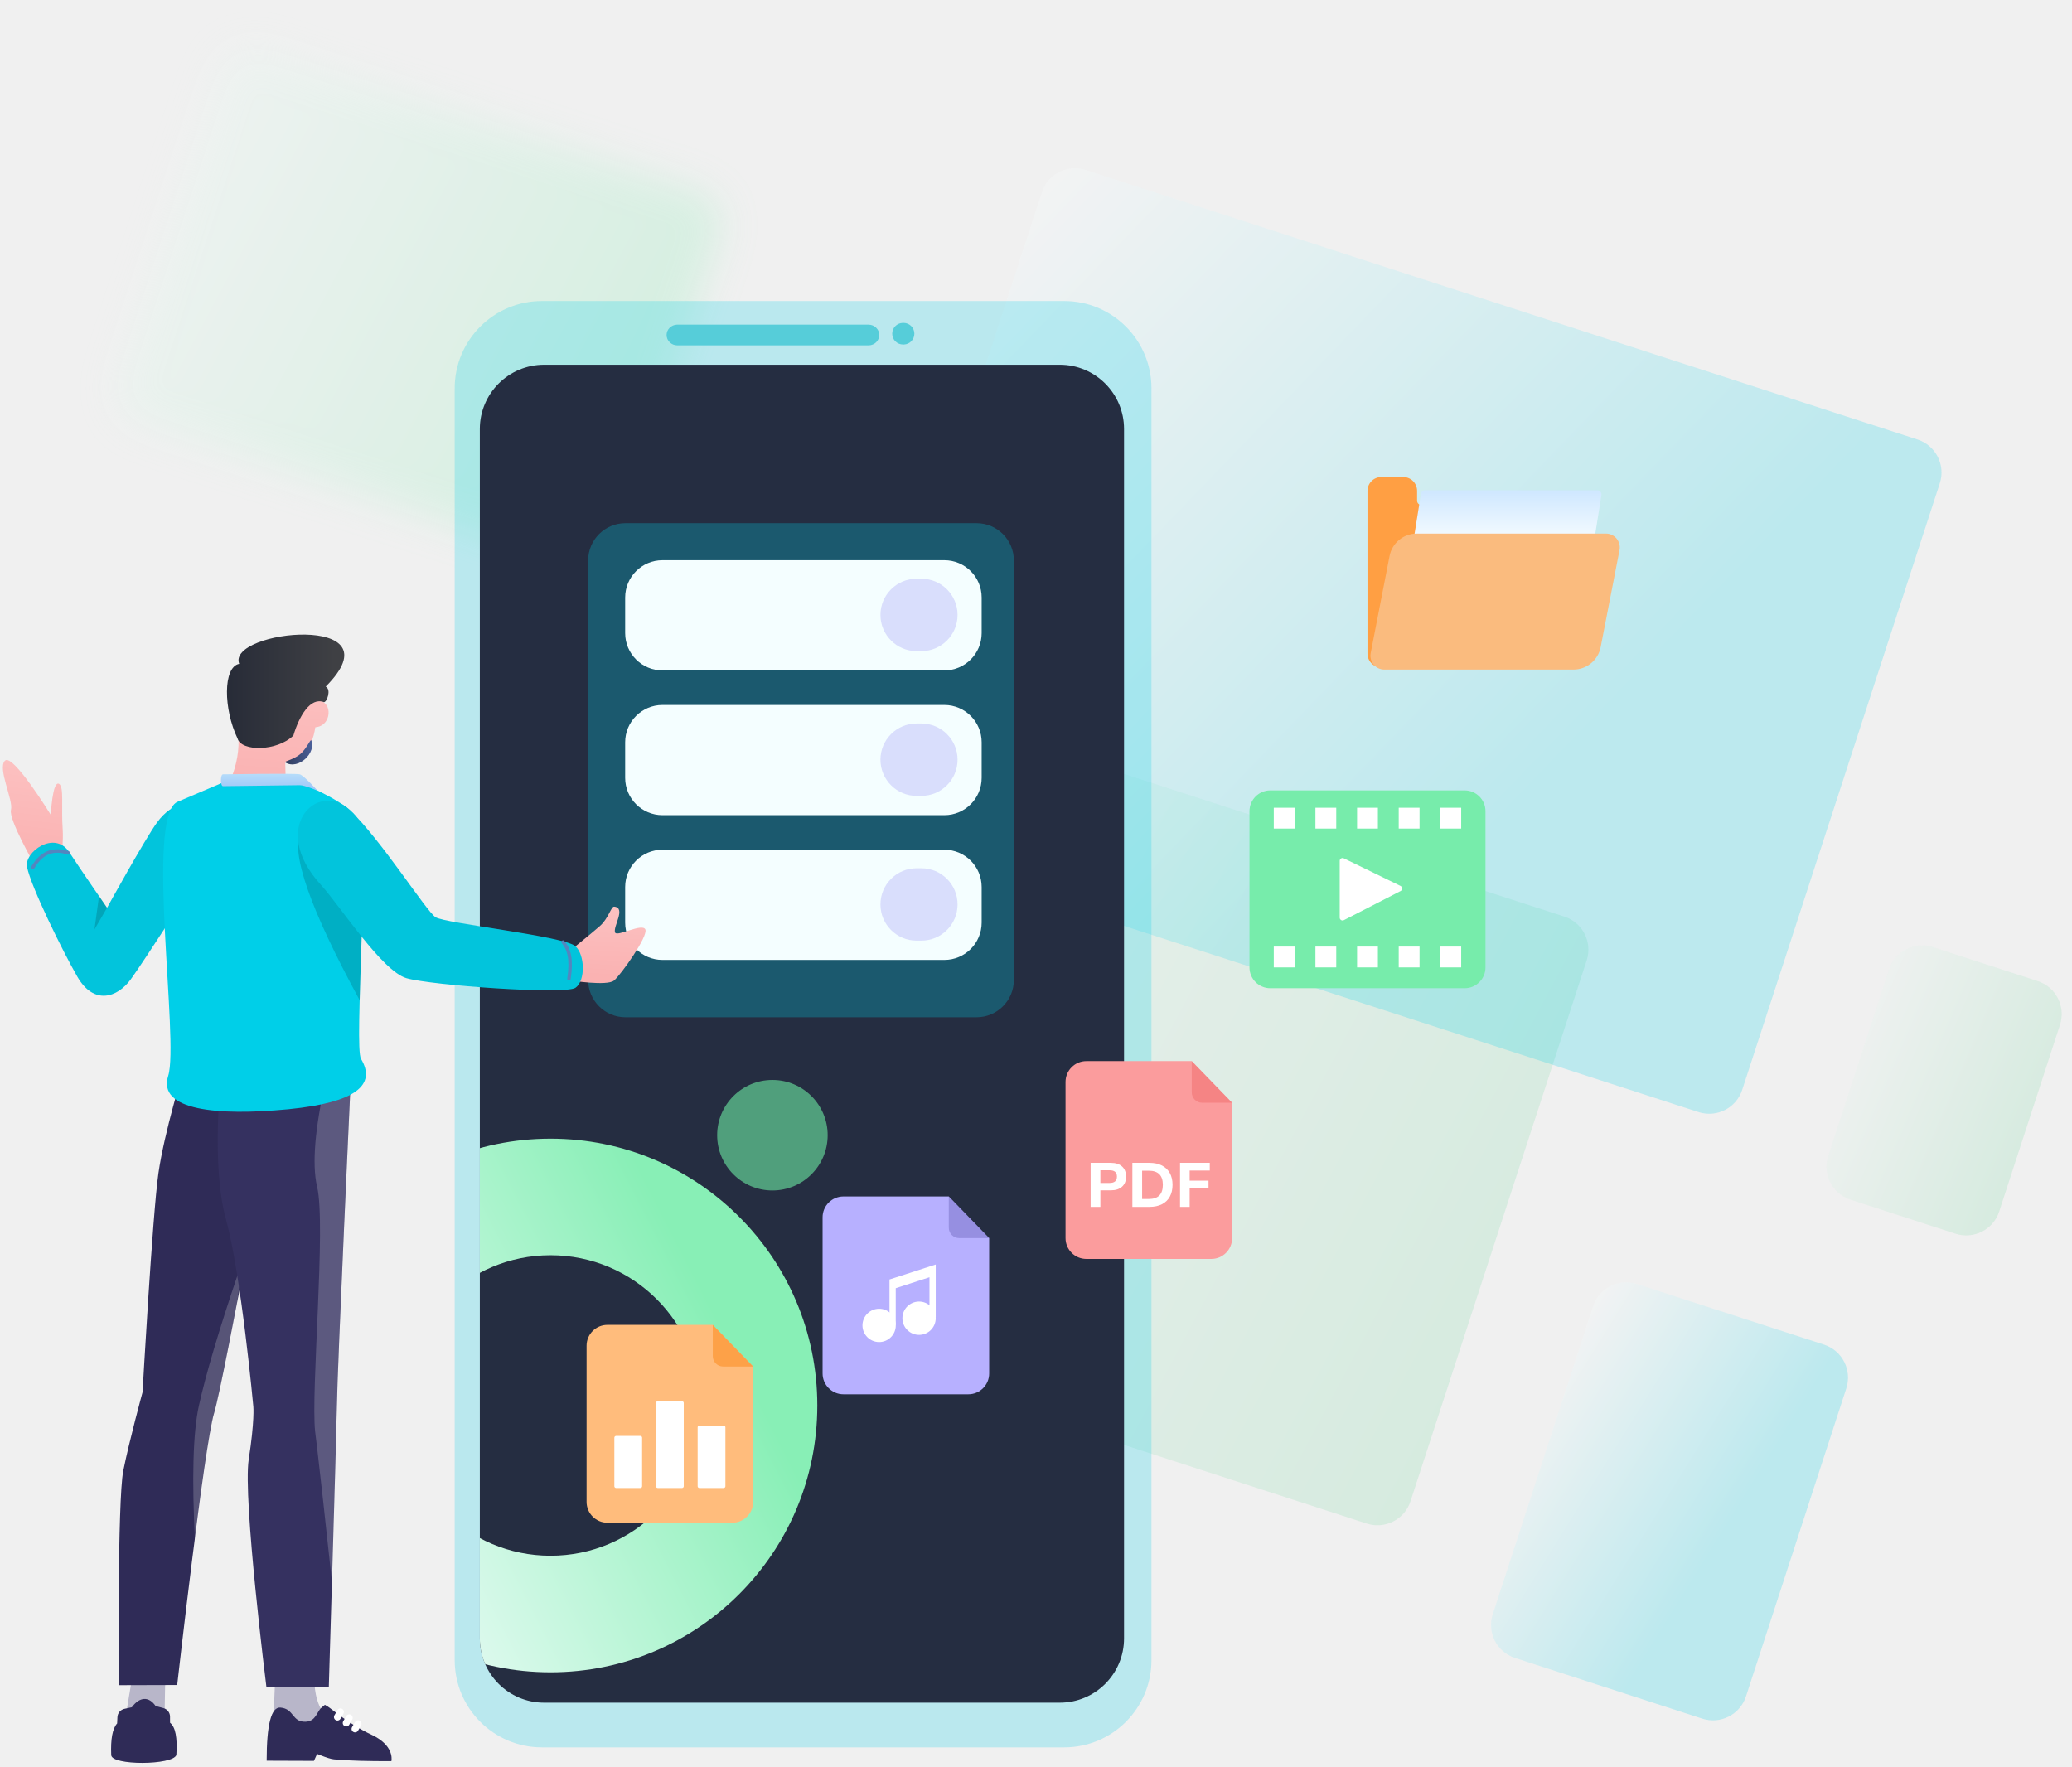
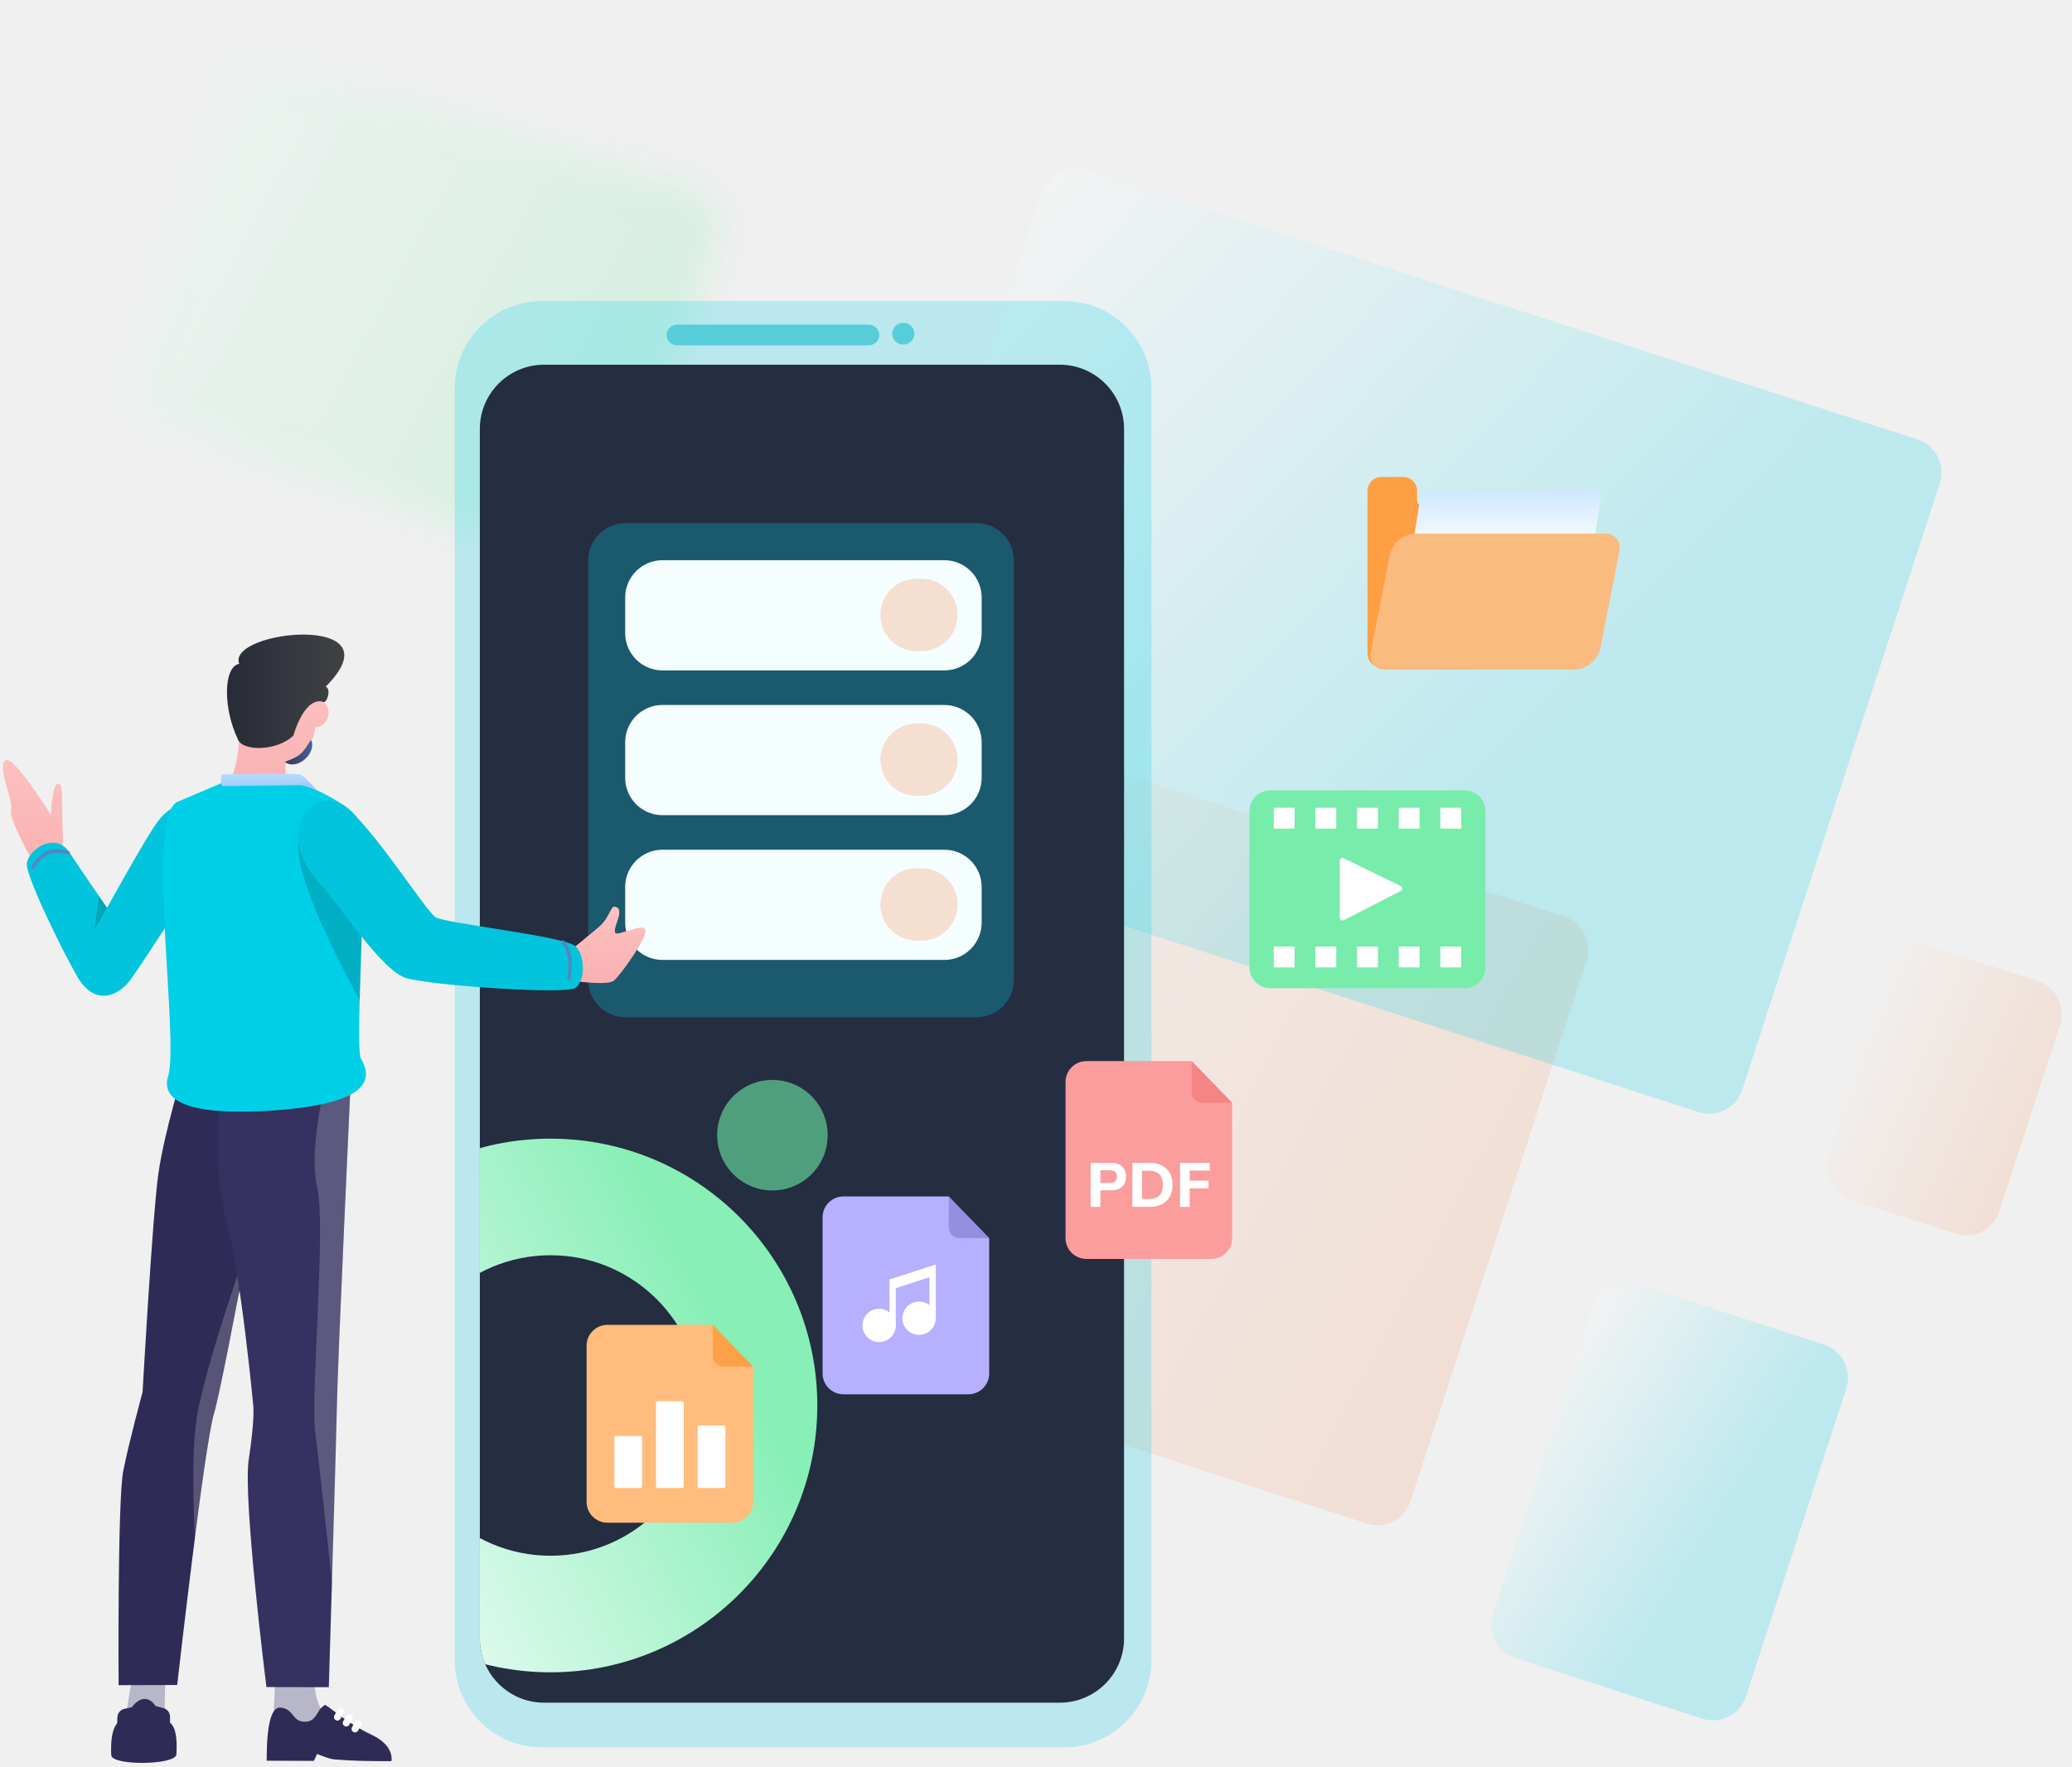
<svg xmlns="http://www.w3.org/2000/svg" width="597" height="509" viewBox="0 0 597 509" fill="none">
  <g id="Illustration">
    <g id="Shape">
      <path id="Rectangle" opacity="0.129" fill-rule="evenodd" clip-rule="evenodd" d="M224.049 201.131C225.758 195.885 231.392 193.014 236.64 194.715L450.75 264.103C456.01 265.808 458.888 271.457 457.175 276.713L406.403 432.568C404.695 437.813 399.06 440.684 393.812 438.983L179.702 369.595C174.443 367.891 171.564 362.242 173.277 356.985L224.049 201.131Z" fill="url(#paint0_linear)" />
      <path id="Rectangle_2" opacity="0.216" fill-rule="evenodd" clip-rule="evenodd" d="M300.198 55.366C301.907 50.121 307.541 47.25 312.79 48.951L552.488 126.631C557.747 128.336 560.626 133.984 558.913 139.241L501.983 314C500.274 319.246 494.64 322.117 489.392 320.416L249.693 242.735C244.434 241.031 241.555 235.382 243.268 230.125L300.198 55.366Z" fill="url(#paint1_linear)" />
      <g id="Rectangle_3" opacity="0.227" filter="url(#filter0_f)">
        <path fill-rule="evenodd" clip-rule="evenodd" d="M63.116 20.796C64.825 15.551 70.459 12.68 75.707 14.381L200.733 54.898C205.992 56.603 208.871 62.252 207.158 67.509L178.249 156.25C176.54 161.496 170.906 164.367 165.658 162.666L40.633 122.148C35.373 120.444 32.495 114.795 34.207 109.538L63.116 20.796Z" fill="url(#paint2_linear)" />
      </g>
      <path id="Rectangle_4" opacity="0.216" fill-rule="evenodd" clip-rule="evenodd" d="M459.01 376.356C460.719 371.11 466.353 368.239 471.601 369.94L525.549 387.423C530.808 389.128 533.686 394.777 531.974 400.034L503.065 488.775C501.356 494.021 495.722 496.891 490.474 495.191L436.526 477.708C431.267 476.003 428.388 470.354 430.101 465.097L459.01 376.356Z" fill="url(#paint3_linear)" />
      <path id="Rectangle_5" opacity="0.129" fill-rule="evenodd" clip-rule="evenodd" d="M544.274 279.284C545.983 274.038 551.617 271.168 556.865 272.869L587.12 282.673C592.38 284.378 595.258 290.027 593.545 295.284L576.03 349.051C574.321 354.297 568.687 357.168 563.439 355.467L533.184 345.662C527.924 343.957 525.046 338.308 526.758 333.052L544.274 279.284Z" fill="url(#paint4_linear)" />
    </g>
    <g id="Cloud Storage">
      <g id="Phone1">
        <path id="Rectangle_6" fill-rule="evenodd" clip-rule="evenodd" d="M131.011 111.871C131.011 97.989 142.265 86.734 156.148 86.734H306.632C320.515 86.734 331.769 97.989 331.769 111.871V478.328C331.769 492.211 320.515 503.465 306.632 503.465H156.148C142.265 503.465 131.011 492.211 131.011 478.328V111.871Z" fill="#00CFE8" fill-opacity="0.225" />
        <g id="Group 52">
          <path id="Rectangle_7" fill-rule="evenodd" clip-rule="evenodd" d="M138.251 123.606C138.251 113.377 146.544 105.084 156.773 105.084H305.349C315.578 105.084 323.87 113.377 323.87 123.606V472.067C323.87 482.296 315.578 490.589 305.349 490.589H156.773C146.544 490.589 138.251 482.296 138.251 472.067V123.606Z" fill="#252D41" />
          <mask id="mask0" mask-type="alpha" maskUnits="userSpaceOnUse" x="138" y="105" width="186" height="386">
            <path id="Rectangle_8" fill-rule="evenodd" clip-rule="evenodd" d="M138.251 123.606C138.251 113.377 146.544 105.084 156.773 105.084H305.349C315.578 105.084 323.87 113.377 323.87 123.606V472.067C323.87 482.296 315.578 490.589 305.349 490.589H156.773C146.544 490.589 138.251 482.296 138.251 472.067V123.606Z" fill="white" />
          </mask>
          <g mask="url(#mask0)">
            <ellipse id="Oval" cx="222.555" cy="327.082" rx="15.921" ry="15.924" fill="#68DE9E" fill-opacity="0.642" />
            <path id="Oval_2" fill-rule="evenodd" clip-rule="evenodd" d="M158.623 328.077C201.076 328.077 235.491 362.498 235.491 404.958C235.491 447.419 201.076 481.839 158.623 481.839C116.171 481.839 81.756 447.419 81.756 404.958C81.756 362.498 116.171 328.077 158.623 328.077ZM158.623 361.666C134.718 361.666 115.339 381.048 115.339 404.958C115.339 428.868 134.718 448.251 158.623 448.251C182.529 448.251 201.908 428.868 201.908 404.958C201.908 381.048 182.529 361.666 158.623 361.666Z" fill="url(#paint5_linear)" />
          </g>
        </g>
        <path id="Path" d="M250.232 93.532C251.95 93.532 253.342 94.869 253.342 96.518C253.342 98.13 252.011 99.444 250.346 99.502L250.232 99.504H195.17C193.453 99.504 192.061 98.167 192.061 96.518C192.061 94.906 193.392 93.592 195.056 93.534L195.17 93.532H250.232Z" fill="#56CDD9" />
        <path id="Path_2" d="M260.346 93.035C262.063 93.035 263.455 94.427 263.455 96.145C263.455 97.824 262.124 99.193 260.46 99.253L260.346 99.255H260.183C258.465 99.255 257.073 97.862 257.073 96.145C257.073 94.465 258.404 93.097 260.069 93.037L260.183 93.035H260.346Z" fill="#56CDD9" />
      </g>
      <g id="Group 28">
        <path id="Rectangle_9" fill-rule="evenodd" clip-rule="evenodd" d="M307.011 311.734C307.011 308.421 309.697 305.734 313.011 305.734H343.375L355.011 317.734V356.734C355.011 360.048 352.324 362.734 349.011 362.734H313.011C309.697 362.734 307.011 360.048 307.011 356.734V311.734Z" fill="#FB9C9D" />
        <path id="PDF" fill-rule="evenodd" clip-rule="evenodd" d="M317.052 347.734V342.964H320.076C321.456 342.964 322.53 342.616 323.298 341.92C324.066 341.224 324.45 340.252 324.45 339.004C324.45 337.756 324.066 336.784 323.298 336.088C322.53 335.392 321.456 335.044 320.076 335.044V335.044H314.244V347.734H317.052ZM319.716 340.84H317.052V337.186H319.716C320.424 337.186 320.952 337.336 321.3 337.636C321.648 337.936 321.822 338.398 321.822 339.022C321.822 340.234 321.12 340.84 319.716 340.84V340.84ZM331.2 347.734C332.592 347.734 333.786 347.482 334.782 346.978C335.778 346.474 336.537 345.745 337.059 344.791C337.581 343.837 337.842 342.7 337.842 341.38C337.842 340.06 337.578 338.926 337.05 337.978C336.522 337.03 335.76 336.304 334.764 335.8C333.768 335.296 332.58 335.044 331.2 335.044V335.044H326.268V347.734H331.2ZM331.002 345.466H329.076V337.312H331.002C333.702 337.312 335.052 338.668 335.052 341.38C335.052 344.104 333.702 345.466 331.002 345.466V345.466ZM342.774 347.734V342.388H348.21V340.174H342.774V337.258H348.57V335.044H340.002V347.734H342.774Z" fill="white" />
        <path id="Path_3" opacity="0.34" d="M355.011 317.734H346.375C344.718 317.734 343.375 316.391 343.375 314.734V305.734L355.011 317.734Z" fill="#EA5455" />
      </g>
      <g id="Group 28_2">
        <path id="Rectangle_10" fill-rule="evenodd" clip-rule="evenodd" d="M169.011 387.734C169.011 384.421 171.697 381.734 175.011 381.734H205.375L217.011 393.734V432.734C217.011 436.048 214.324 438.734 211.011 438.734H175.011C171.697 438.734 169.011 436.048 169.011 432.734V387.734Z" fill="#FFBC7C" />
        <path id="Rectangle_11" fill-rule="evenodd" clip-rule="evenodd" d="M177.011 414.234C177.011 413.958 177.235 413.734 177.511 413.734H184.511C184.787 413.734 185.011 413.958 185.011 414.234V428.234C185.011 428.511 184.787 428.734 184.511 428.734H177.511C177.235 428.734 177.011 428.511 177.011 428.234V414.234Z" fill="white" />
        <path id="Rectangle_12" fill-rule="evenodd" clip-rule="evenodd" d="M189.011 404.234C189.011 403.958 189.235 403.734 189.511 403.734H196.511C196.787 403.734 197.011 403.958 197.011 404.234V428.234C197.011 428.511 196.787 428.734 196.511 428.734H189.511C189.235 428.734 189.011 428.511 189.011 428.234V404.234Z" fill="white" />
        <path id="Rectangle_13" fill-rule="evenodd" clip-rule="evenodd" d="M201.011 411.234C201.011 410.958 201.235 410.734 201.511 410.734H208.511C208.787 410.734 209.011 410.958 209.011 411.234V428.234C209.011 428.511 208.787 428.734 208.511 428.734H201.511C201.235 428.734 201.011 428.511 201.011 428.234V411.234Z" fill="white" />
        <path id="Path_4" opacity="0.733" d="M217.011 393.734H208.375C206.718 393.734 205.375 392.391 205.375 390.734V381.734L217.011 393.734Z" fill="#FC9735" />
      </g>
      <g id="Group 28_3">
        <path id="Rectangle_14" fill-rule="evenodd" clip-rule="evenodd" d="M237.011 350.734C237.011 347.421 239.697 344.734 243.011 344.734H273.375L285.011 356.734V395.734C285.011 399.048 282.324 401.734 279.011 401.734H243.011C239.697 401.734 237.011 399.048 237.011 395.734V350.734Z" fill="#B7B0FF" />
        <g id="Group 31">
          <circle id="Oval_3" cx="253.302" cy="381.884" r="4.8" fill="white" />
          <circle id="Oval_4" cx="264.811" cy="379.813" r="4.8" fill="white" />
          <path id="Path_5" fill-rule="evenodd" clip-rule="evenodd" d="M269.611 364.338V379.451H267.811L267.81 368.012L258.088 371.164V381.74H256.288L256.289 368.655L269.611 364.338Z" fill="white" />
        </g>
        <path id="Path_6" opacity="0.34" d="M285.011 356.734H276.375C274.718 356.734 273.375 355.391 273.375 353.734V344.734L285.011 356.734Z" fill="#564EA6" />
      </g>
      <g id="Group 73">
        <path id="Rectangle_15" opacity="0.273" fill-rule="evenodd" clip-rule="evenodd" d="M292.122 161.486C292.122 155.548 287.308 150.734 281.37 150.734H180.215C174.277 150.734 169.463 155.548 169.463 161.486V282.347C169.463 288.285 174.277 293.099 180.215 293.099H281.37C287.308 293.099 292.122 288.285 292.122 282.347V161.486Z" fill="#00CFE8" />
        <path id="Rectangle_16" fill-rule="evenodd" clip-rule="evenodd" d="M282.845 172.164C282.845 166.225 278.031 161.412 272.093 161.412H190.881C184.943 161.412 180.129 166.225 180.129 172.164V182.414C180.129 188.352 184.943 193.166 190.881 193.166H272.093C278.031 193.166 282.845 188.352 282.845 182.414V172.164Z" fill="#F4FEFF" />
-         <path id="Rectangle_17" fill-rule="evenodd" clip-rule="evenodd" d="M275.9 177.178C275.9 171.419 271.232 166.75 265.473 166.75H264.107C258.348 166.75 253.68 171.419 253.68 177.178V177.178C253.68 182.936 258.348 187.605 264.107 187.605H265.473C271.232 187.605 275.9 182.936 275.9 177.178V177.178Z" fill="#7367F0" fill-opacity="0.21" />
+         <path id="Rectangle_17" fill-rule="evenodd" clip-rule="evenodd" d="M275.9 177.178C275.9 171.419 271.232 166.75 265.473 166.75H264.107C258.348 166.75 253.68 171.419 253.68 177.178V177.178C253.68 182.936 258.348 187.605 264.107 187.605H265.473C271.232 187.605 275.9 182.936 275.9 177.178V177.178Z" fill="#F66B1D" fill-opacity="0.21" />
        <path id="Rectangle_18" fill-rule="evenodd" clip-rule="evenodd" d="M282.845 213.872C282.845 207.934 278.031 203.12 272.093 203.12H190.881C184.943 203.12 180.129 207.934 180.129 213.872V224.122C180.129 230.06 184.943 234.874 190.881 234.874H272.093C278.031 234.874 282.845 230.06 282.845 224.122V213.872Z" fill="#F4FEFF" />
-         <path id="Rectangle_19" fill-rule="evenodd" clip-rule="evenodd" d="M275.9 218.886C275.9 213.127 271.232 208.459 265.473 208.459H264.107C258.348 208.459 253.68 213.127 253.68 218.886V218.886C253.68 224.645 258.348 229.313 264.107 229.313H265.473C271.232 229.313 275.9 224.645 275.9 218.886V218.886Z" fill="#7367F0" fill-opacity="0.21" />
+         <path id="Rectangle_19" fill-rule="evenodd" clip-rule="evenodd" d="M275.9 218.886C275.9 213.127 271.232 208.459 265.473 208.459H264.107C258.348 208.459 253.68 213.127 253.68 218.886V218.886C253.68 224.645 258.348 229.313 264.107 229.313H265.473C271.232 229.313 275.9 224.645 275.9 218.886V218.886Z" fill="#F66B1D" fill-opacity="0.21" />
        <path id="Rectangle_20" fill-rule="evenodd" clip-rule="evenodd" d="M282.845 255.58C282.845 249.642 278.031 244.828 272.093 244.828H190.881C184.943 244.828 180.129 249.642 180.129 255.58V265.83C180.129 271.768 184.943 276.582 190.881 276.582H272.093C278.031 276.582 282.845 271.768 282.845 265.83V255.58Z" fill="#F4FEFF" />
-         <path id="Rectangle_21" fill-rule="evenodd" clip-rule="evenodd" d="M275.9 260.594C275.9 254.835 271.232 250.167 265.473 250.167H264.107C258.348 250.167 253.68 254.835 253.68 260.594V260.594C253.68 266.353 258.348 271.021 264.107 271.021H265.473C271.232 271.021 275.9 266.353 275.9 260.594V260.594Z" fill="#7367F0" fill-opacity="0.21" />
+         <path id="Rectangle_21" fill-rule="evenodd" clip-rule="evenodd" d="M275.9 260.594C275.9 254.835 271.232 250.167 265.473 250.167H264.107C258.348 250.167 253.68 254.835 253.68 260.594V260.594C253.68 266.353 258.348 271.021 264.107 271.021H265.473C271.232 271.021 275.9 266.353 275.9 260.594V260.594Z" fill="#F66B1D" fill-opacity="0.21" />
      </g>
      <g id="Group 37">
        <path id="Rectangle_22" fill-rule="evenodd" clip-rule="evenodd" d="M394.011 141.44C394.011 139.231 395.802 137.44 398.011 137.44L404.306 137.44C406.515 137.44 408.306 139.231 408.306 141.44V144.274C408.306 144.947 408.852 145.493 409.526 145.493H454.937C457.146 145.493 458.937 147.284 458.937 149.493V188.307C458.937 190.517 457.146 192.307 454.937 192.307H398.011C395.802 192.307 394.011 190.517 394.011 188.307V141.44Z" fill="#FF9F43" />
        <path id="Rectangle_23" fill-rule="evenodd" clip-rule="evenodd" d="M409.413 142.277C409.508 141.686 410.018 141.25 410.618 141.25H460.212C460.962 141.25 461.534 141.921 461.416 142.662L453.965 189.375C453.871 189.967 453.36 190.402 452.761 190.402H403.166C402.416 190.402 401.844 189.732 401.962 188.991L409.413 142.277Z" fill="url(#paint6_linear)" />
        <path id="Rectangle_24" fill-rule="evenodd" clip-rule="evenodd" d="M462.705 153.733C465.221 153.733 467.112 156.027 466.632 158.496L461.196 186.453C460.465 190.212 457.172 192.926 453.343 192.926H398.863C396.348 192.926 394.457 190.632 394.937 188.163L400.373 160.206C401.104 156.447 404.396 153.733 408.226 153.733L462.705 153.733Z" fill="#FABB7E" />
      </g>
      <g id="Group 28_4">
        <path id="Rectangle_25" fill-rule="evenodd" clip-rule="evenodd" d="M360.011 233.734C360.011 230.421 362.697 227.734 366.011 227.734H422.011C425.324 227.734 428.011 230.421 428.011 233.734V278.734C428.011 282.048 425.324 284.734 422.011 284.734H366.011C362.697 284.734 360.011 282.048 360.011 278.734V233.734Z" fill="#77ECAB" />
        <path id="Path 6" fill-rule="evenodd" clip-rule="evenodd" d="M387.185 247.306C386.642 247.042 386.011 247.437 386.011 248.04V264.398C386.011 265.008 386.657 265.403 387.2 265.124L403.558 256.729C404.156 256.422 404.147 255.563 403.542 255.269L387.185 247.306Z" fill="white" />
        <rect id="Rectangle_26" x="367.011" y="232.734" width="6" height="6" fill="white" />
        <rect id="Rectangle_27" x="379.011" y="232.734" width="6" height="6" fill="white" />
        <rect id="Rectangle_28" x="391.011" y="232.734" width="6" height="6" fill="white" />
        <rect id="Rectangle_29" x="403.011" y="232.734" width="6" height="6" fill="white" />
        <rect id="Rectangle_30" x="415.011" y="232.734" width="6" height="6" fill="white" />
        <rect id="Rectangle_31" x="367.011" y="272.734" width="6" height="6" fill="white" />
        <rect id="Rectangle_32" x="379.011" y="272.734" width="6" height="6" fill="white" />
        <rect id="Rectangle_33" x="391.011" y="272.734" width="6" height="6" fill="white" />
        <rect id="Rectangle_34" x="403.011" y="272.734" width="6" height="6" fill="white" />
        <rect id="Rectangle_35" x="415.011" y="272.734" width="6" height="6" fill="white" />
      </g>
      <g id="Men3.6">
        <g id="RLeg">
          <path id="Path_7" fill-rule="evenodd" clip-rule="evenodd" d="M38.426 481.193L34.822 502.949L47.251 502.883L47.671 480.852L38.426 481.193Z" fill="#B8B6C9" />
          <path id="Path_8" fill-rule="evenodd" clip-rule="evenodd" d="M33.836 494.736L33.748 496.569C32.421 498.036 31.853 501.069 32.046 505.667C32.046 508.743 49.827 508.652 50.814 505.667C51.151 500.677 50.546 497.579 49 496.373L48.99 494.603C48.984 493.454 48.207 492.452 47.092 492.154L44.841 491.552C42.899 488.729 40.253 488.829 37.985 491.905L35.853 492.365C34.719 492.611 33.891 493.583 33.836 494.736Z" fill="#2F2B57" />
          <path id="Path_9" fill-rule="evenodd" clip-rule="evenodd" d="M80.577 309.683C80.577 309.683 64.507 397.964 61.69 407.157C58.872 416.35 51.057 485.495 51.057 485.495L34.178 485.543C34.178 485.543 33.818 432.316 35.523 423.761C37.228 415.207 41.077 401.119 41.077 401.119C41.077 401.119 43.937 349.974 45.648 338.043C47.358 326.112 52.849 308.428 52.849 308.428L80.577 309.683Z" fill="#2F2B57" />
          <path id="Path_10" fill-rule="evenodd" clip-rule="evenodd" d="M68.347 375.171L69.889 363.155L68.76 366.464C63.143 383.038 59.323 395.903 57.301 405.06C55.6 412.766 55.242 426.07 56.228 444.971L57.349 435.709C58.965 422.593 60.536 411.082 61.647 407.298L61.757 406.931C62.8 403.336 65.401 390.446 68.347 375.171Z" fill="white" fill-opacity="0.192" />
        </g>
        <g id="LLeg">
          <path id="Path_11" fill-rule="evenodd" clip-rule="evenodd" d="M79.252 484.285L90.596 484.361L90.599 484.679C90.636 486.241 91.062 493.131 95.617 495.776L96.526 496.312C101.655 499.385 108.751 504.328 108.751 504.328L78.386 505.361L79.252 484.285Z" fill="#B8B6C9" />
          <path id="Path_12" fill-rule="evenodd" clip-rule="evenodd" d="M80.822 492.002C78.162 491.757 76.832 496.859 76.832 507.308L90.45 507.358L91.373 505.361L92.24 505.709C94.086 506.435 95.398 506.835 96.174 506.911L96.895 506.977C100.713 507.306 106.004 507.461 112.769 507.44L112.791 507.323C112.906 506.615 113.209 502.834 107.329 499.961L107.053 499.829C100.349 496.688 95.438 492.252 94.377 491.662L94.325 491.634C93.375 491.167 93.995 490.903 92.645 492.002C91.295 493.1 91.073 495.987 88.014 496.078C84.078 496.195 84.811 492.369 80.822 492.002Z" fill="#2F2B57" />
          <path id="Path_13" fill-rule="evenodd" clip-rule="evenodd" d="M65.102 351.291C69.453 366.979 72.999 405.29 72.999 405.29C72.999 405.29 73.4 409.326 71.666 420.506C69.933 431.686 76.763 486.088 76.763 486.088L94.739 486.124C94.739 486.124 96.956 413.041 97.061 405.354C97.225 393.369 101.112 310.273 101.112 310.273L63.726 309.422C63.726 309.422 60.751 335.602 65.102 351.291Z" fill="#353160" />
          <path id="Path_14" fill-rule="evenodd" clip-rule="evenodd" d="M91.315 341.72L91.385 342.027C93.968 352.887 89.539 401.015 90.8 412.459L91.302 416.553C92.178 423.91 93.662 437.323 95.751 456.791L96.204 440.495C96.621 425.009 96.974 410.437 97.051 406.005L97.061 405.354C97.225 393.369 101.112 310.274 101.112 310.274L94.118 310.115L93.812 311.459C90.725 325.228 89.892 335.315 91.315 341.72V341.72Z" fill="white" fill-opacity="0.192" />
          <path id="Path 47" d="M97.224 494.737L98.085 493.244" stroke="white" stroke-width="2" stroke-linecap="round" />
          <path id="Path 47_2" d="M99.761 496.443L100.622 494.95" stroke="white" stroke-width="2" stroke-linecap="round" />
          <path id="Path 47_3" d="M102.298 498.149L103.158 496.656" stroke="white" stroke-width="2" stroke-linecap="round" />
        </g>
        <g id="Head">
          <path id="Path_15" fill-rule="evenodd" clip-rule="evenodd" d="M91.976 201.904C95.881 202.331 95.604 209.191 90.851 209.549C89.879 216.162 86.415 219.312 82.19 219.677L82.425 229.679L63.74 229.668C63.74 229.668 69.001 222.602 68.739 212.929C68.477 203.255 68.915 194.168 68.915 194.168L93.116 194.602L91.976 201.904Z" fill="url(#paint7_linear)" />
          <path id="Path_16" fill-rule="evenodd" clip-rule="evenodd" d="M93.85 197.829C95.534 198.642 94.194 202.315 93.341 202.315C89.43 200.769 86.187 206.334 84.539 211.924C79.858 216.513 69.514 216.615 68.445 212.776C64.4 204.367 64.201 192.208 68.922 191.27C65.216 181.498 115.266 176.387 93.85 197.829Z" fill="url(#paint8_linear)" />
          <path id="Path 45" fill-rule="evenodd" clip-rule="evenodd" d="M89.671 213.296C89.479 212.874 88.333 215.759 86.48 217.305C84.562 218.905 81.684 219.373 82.191 219.677C86.081 222.006 91.237 216.729 89.671 213.296Z" fill="url(#paint9_linear)" />
        </g>
        <g id="Group 9">
          <path id="Path_17" fill-rule="evenodd" clip-rule="evenodd" d="M17.512 248.307C17.512 248.307 18.332 242.78 18.072 239.143C17.59 232.416 18.512 226.742 17.022 225.859C15.112 224.727 14.634 234.771 14.634 234.771C14.634 234.771 3.723 217.009 1.448 219.155C-0.826 221.301 3.919 230.635 3.166 233.333C2.414 236.032 9.932 249.086 9.932 249.086L17.512 248.307Z" fill="url(#paint10_linear)" />
          <path id="Path_18" fill-rule="evenodd" clip-rule="evenodd" d="M57.845 251.5C57.845 251.5 41.318 277.207 37.667 282.192C33.837 287.42 27.073 289.736 22.273 281.395C18.028 274.016 8.937 255.539 7.787 249.795C6.929 245.51 15.72 239.122 19.946 245.526C24.172 251.929 30.845 261.558 30.845 261.558C30.845 261.558 41.819 241.677 45.24 236.986C54.466 224.336 68.523 235.695 57.845 251.5Z" fill="#02C4DC" />
          <path id="Path_19" fill-rule="evenodd" clip-rule="evenodd" d="M30.845 261.558L27.213 267.81L28.537 258.16L30.845 261.558Z" fill="black" fill-opacity="0.16" />
          <path id="Path 54" d="M19.639 245.733C15.799 244.519 12.284 245.165 9.478 249.89" stroke="#5386BF" stroke-linecap="round" />
        </g>
        <g id="Group 17">
          <path id="Path_20" fill-rule="evenodd" clip-rule="evenodd" d="M65.765 224.805L85.072 224.93L85.863 225.249C89.047 226.555 100.876 231.64 103.079 235.996C106.761 243.273 101.91 301.581 104.025 305.099C108.486 312.522 102.659 317.64 83.295 319.577L82.704 319.634C62.868 321.525 45.27 319.977 48.464 309.971C51.658 299.965 41.885 235.518 51.049 231.067L65.765 224.805Z" fill="#00CFE8" />
          <path id="Path_21" fill-rule="evenodd" clip-rule="evenodd" d="M86.587 239.572C83.727 245.799 89.408 262.004 103.631 288.188L103.807 282.339C104.272 267.738 104.956 249.941 104.097 240.985C95.114 234.187 89.278 233.715 86.587 239.572Z" fill="black" fill-opacity="0.16" />
          <path id="Rectangle_36" fill-rule="evenodd" clip-rule="evenodd" d="M86.371 223.096C85.17 222.769 65.058 223.096 64.258 223.096C63.459 223.096 63.459 226.514 64.258 226.514C64.747 226.514 70.984 226.421 86.373 226.235C87.761 226.218 91.466 227.788 91.466 227.788C91.466 227.788 87.573 223.424 86.371 223.096Z" fill="url(#paint11_linear)" />
        </g>
        <g id="Group 8">
          <path id="Path_22" fill-rule="evenodd" clip-rule="evenodd" d="M164.395 282.495C164.395 282.495 174.925 284.167 176.911 282.525C178.897 280.884 186.809 269.723 185.945 267.803C185.081 265.883 177.862 269.944 177.247 268.723C176.456 267.154 180.538 261.557 176.961 261.231C176.04 261.147 175.389 264.592 172.795 266.861C170.202 269.13 163.942 274.164 163.942 274.164L164.395 282.495Z" fill="url(#paint12_linear)" />
          <path id="Path_23" fill-rule="evenodd" clip-rule="evenodd" d="M100.761 233.366C109.861 242.024 122.745 262.471 125.491 264.272C128.236 266.073 162.58 269.707 165.814 272.639C168.515 275.089 168.758 282.543 165.814 284.61C162.869 286.678 124.202 283.906 117.11 281.84C110.018 279.774 97.871 260.84 92.445 254.93C77.271 238.403 91.661 224.708 100.761 233.366Z" fill="#02C4DC" />
          <path id="Path 53" d="M162.241 271.439C163.941 273.428 164.799 276.327 163.941 281.991" stroke="#5386BF" stroke-linecap="round" />
        </g>
      </g>
    </g>
  </g>
  <defs>
    <filter id="filter0_f" x="20.241" y="0.302" width="200.882" height="176.442" filterUnits="userSpaceOnUse" color-interpolation-filters="sRGB">
      <feFlood flood-opacity="0" result="BackgroundImageFix" />
      <feBlend mode="normal" in="SourceGraphic" in2="BackgroundImageFix" result="shape" />
      <feGaussianBlur stdDeviation="5.437" result="effect1_foregroundBlur" />
    </filter>
    <linearGradient id="paint0_linear" x1="68.229" y1="395.784" x2="344.215" y2="543.197" gradientUnits="userSpaceOnUse">
      <stop stop-color="#FAFEFF" />
-       <stop offset="1" stop-color="#28C76F" />
+       <stop offset="1" stop-color="#F66B1D" />
    </linearGradient>
    <linearGradient id="paint1_linear" x1="167.137" y1="194.207" x2="326.377" y2="347.628" gradientUnits="userSpaceOnUse">
      <stop stop-color="#FAFEFF" />
      <stop offset="1" stop-color="#00CFE8" />
    </linearGradient>
    <linearGradient id="paint2_linear" x1="-31.855" y1="137.056" x2="138.616" y2="228.213" gradientUnits="userSpaceOnUse">
      <stop stop-color="#FAFEFF" />
      <stop offset="1" stop-color="#77ECAB" />
    </linearGradient>
    <linearGradient id="paint3_linear" x1="408.135" y1="456.423" x2="465.347" y2="491.992" gradientUnits="userSpaceOnUse">
      <stop stop-color="#FAFEFF" />
      <stop offset="1" stop-color="#00CFE8" />
    </linearGradient>
    <linearGradient id="paint4_linear" x1="498.344" y1="360.309" x2="559.885" y2="386.659" gradientUnits="userSpaceOnUse">
      <stop stop-color="#FAFEFF" />
-       <stop offset="1" stop-color="#28C76F" />
+       <stop offset="1" stop-color="#F66B1D" />
    </linearGradient>
    <linearGradient id="paint5_linear" x1="114.08" y1="508.651" x2="239.749" y2="444.009" gradientUnits="userSpaceOnUse">
      <stop stop-color="#F8FDFF" />
      <stop offset="1" stop-color="#88EFB6" />
    </linearGradient>
    <linearGradient id="paint6_linear" x1="456.573" y1="156.675" x2="456.573" y2="127.744" gradientUnits="userSpaceOnUse">
      <stop stop-color="#F8FDFF" />
      <stop offset="1" stop-color="#AAD4FF" />
    </linearGradient>
    <linearGradient id="paint7_linear" x1="100.036" y1="185.523" x2="96.907" y2="227.81" gradientUnits="userSpaceOnUse">
      <stop stop-color="#FDC6C6" />
      <stop offset="1" stop-color="#FAB2B2" />
    </linearGradient>
    <linearGradient id="paint8_linear" x1="96.431" y1="193.363" x2="58.615" y2="193.363" gradientUnits="userSpaceOnUse">
      <stop stop-color="#3F4044" />
      <stop offset="1" stop-color="#222735" />
    </linearGradient>
    <linearGradient id="paint9_linear" x1="92.418" y1="224.028" x2="77.683" y2="226.341" gradientUnits="userSpaceOnUse">
      <stop stop-color="#4D63A0" />
      <stop offset="1" stop-color="#222735" />
    </linearGradient>
    <linearGradient id="paint10_linear" x1="21.116" y1="211.645" x2="17.121" y2="247.249" gradientUnits="userSpaceOnUse">
      <stop stop-color="#FDC6C6" />
      <stop offset="1" stop-color="#FAB2B2" />
    </linearGradient>
    <linearGradient id="paint11_linear" x1="142.374" y1="216.056" x2="142.318" y2="239.819" gradientUnits="userSpaceOnUse">
      <stop stop-color="#D7FFFF" />
      <stop offset="1" stop-color="#648BF0" />
    </linearGradient>
    <linearGradient id="paint12_linear" x1="189.83" y1="255.87" x2="188.141" y2="282.123" gradientUnits="userSpaceOnUse">
      <stop stop-color="#FDC6C6" />
      <stop offset="1" stop-color="#FAB2B2" />
    </linearGradient>
  </defs>
</svg>
